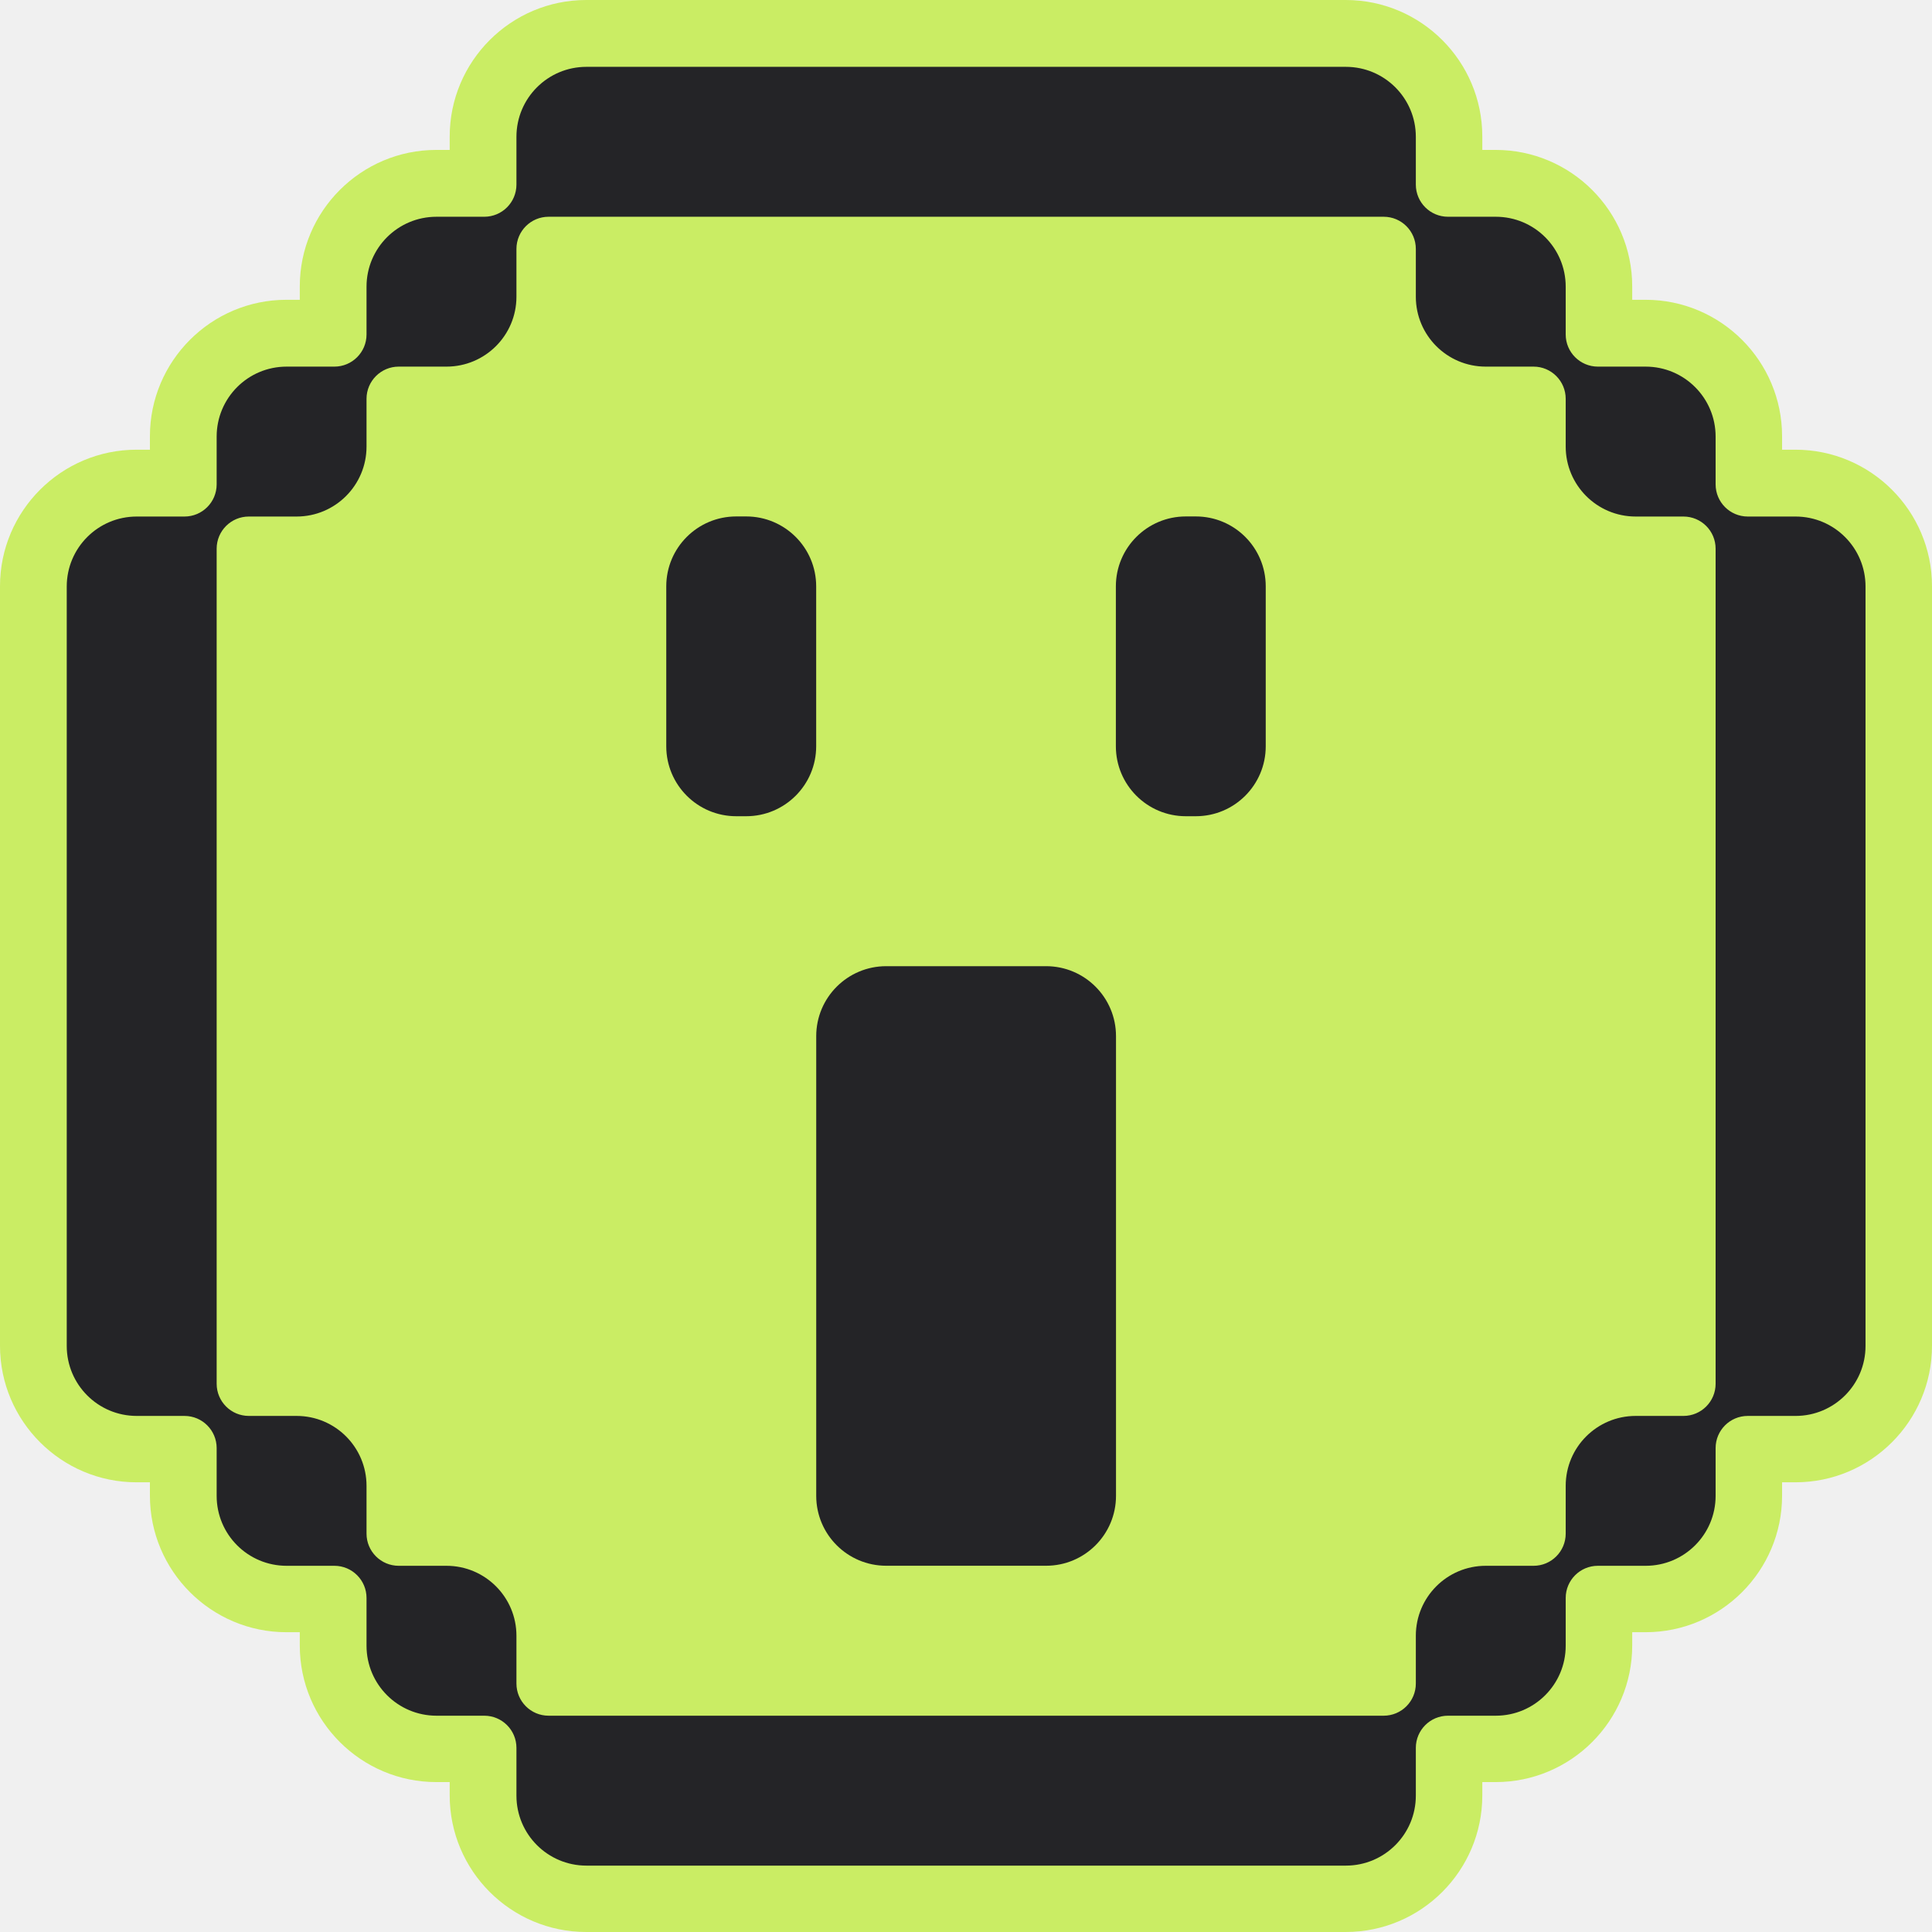
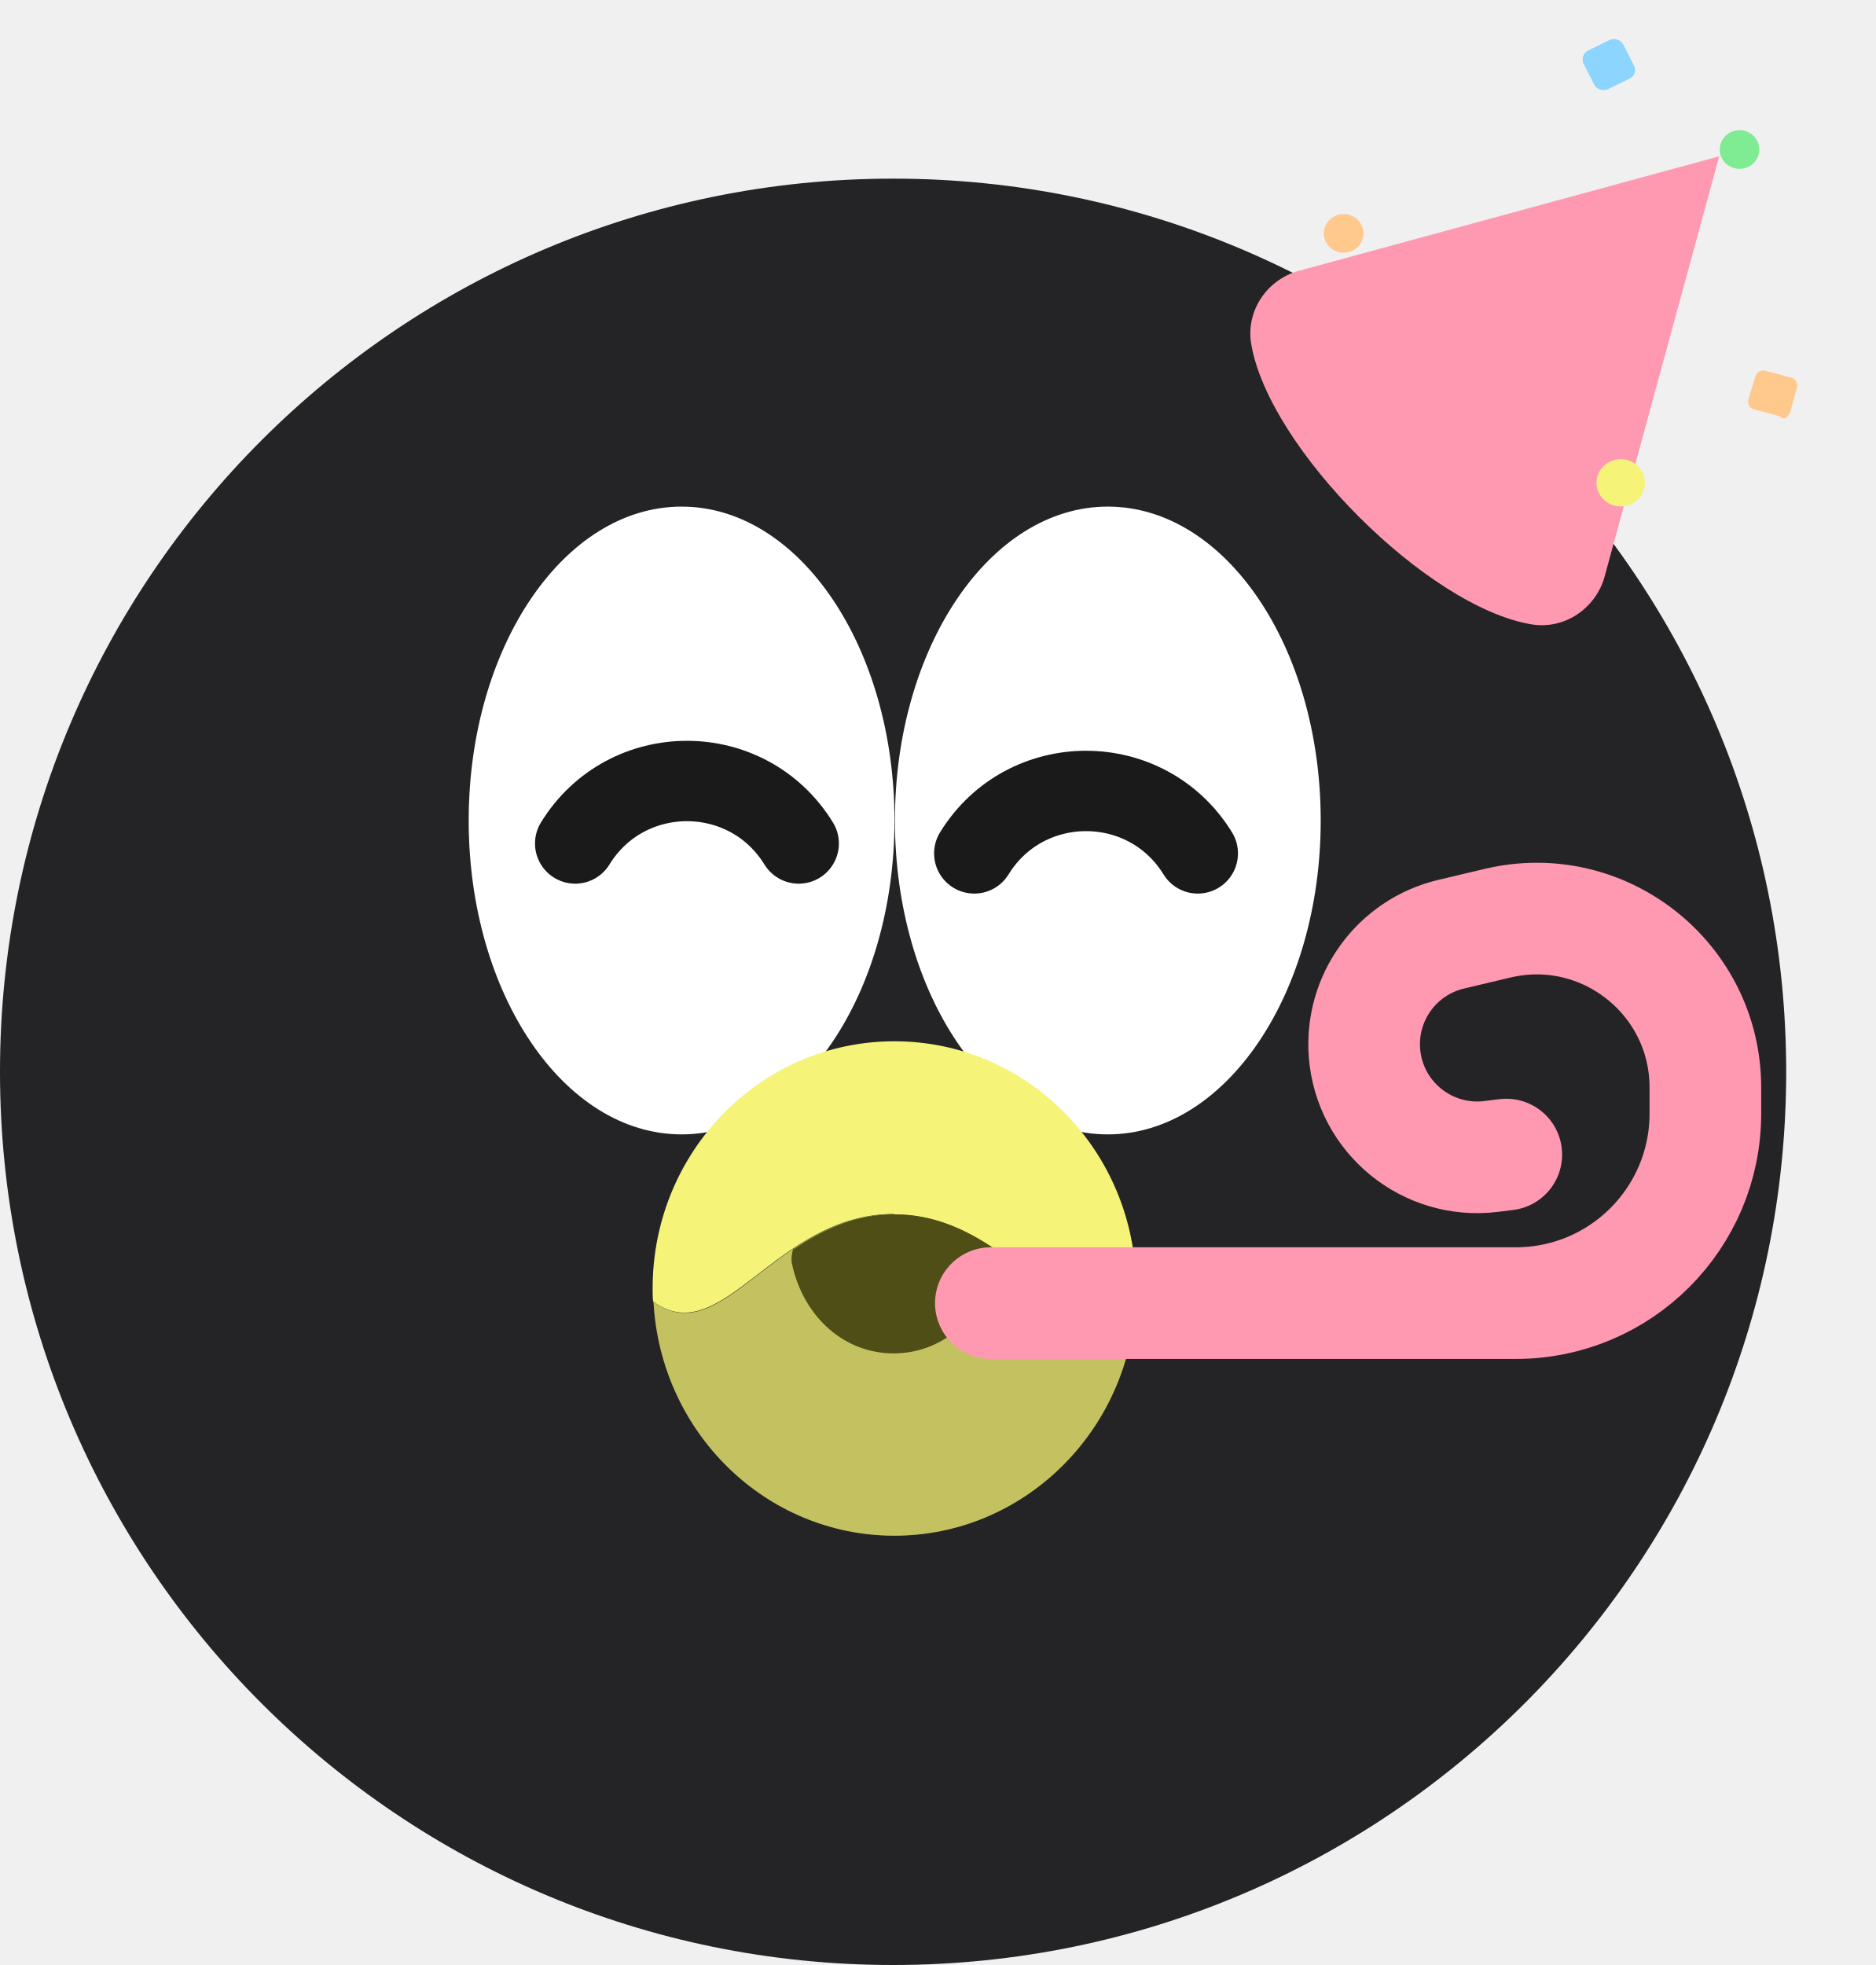
- <svg xmlns="http://www.w3.org/2000/svg" width="42" height="42" viewBox="0 0 42 42" fill="none">
-   <path d="M39.031 9.776H38.741V9.486C38.741 7.849 37.41 6.517 35.772 6.517H35.483V6.228C35.483 4.59 34.151 3.259 32.514 3.259H32.224V2.969C32.224 1.332 30.893 0 29.255 0H12.745C11.107 0 9.776 1.332 9.776 2.969V3.259H9.486C7.849 3.259 6.517 4.59 6.517 6.228V6.517H6.228C4.59 6.517 3.259 7.849 3.259 9.486V9.776H2.969C1.332 9.776 0 11.107 0 12.745V29.255C0 30.893 1.332 32.224 2.969 32.224H3.259V32.514C3.259 34.151 4.59 35.483 6.228 35.483H6.517V35.772C6.517 37.41 7.849 38.741 9.486 38.741H9.776V39.031C9.776 40.669 11.107 42 12.745 42H29.255C30.893 42 32.224 40.669 32.224 39.031V38.741H32.514C34.151 38.741 35.483 37.41 35.483 35.772V35.483H35.772C37.41 35.483 38.741 34.151 38.741 32.514V32.224H39.031C40.669 32.224 42 30.893 42 29.255V12.745C42 11.107 40.669 9.776 39.031 9.776Z" fill="#CAED64" />
-   <path d="M39.034 11.229H37.995C37.609 11.229 37.296 10.916 37.296 10.53V9.491C37.296 8.651 36.615 7.97 35.775 7.97H34.736C34.351 7.97 34.037 7.657 34.037 7.272V6.232C34.037 5.392 33.357 4.712 32.517 4.712H31.478C31.092 4.712 30.779 4.399 30.779 4.013V2.974C30.779 2.134 30.098 1.453 29.258 1.453H12.748C11.908 1.453 11.227 2.134 11.227 2.974V4.013C11.227 4.399 10.914 4.712 10.528 4.712H9.489C8.649 4.712 7.968 5.392 7.968 6.232V7.272C7.968 7.657 7.655 7.97 7.27 7.97H6.23C5.39 7.97 4.71 8.651 4.71 9.491V10.53C4.71 10.916 4.397 11.229 4.011 11.229H2.972C2.132 11.229 1.451 11.91 1.451 12.75V29.26C1.451 30.1 2.132 30.781 2.972 30.781H4.011C4.397 30.781 4.71 31.094 4.71 31.48V32.519C4.71 33.359 5.39 34.039 6.23 34.039H7.27C7.655 34.039 7.968 34.352 7.968 34.738V35.777C7.968 36.617 8.649 37.298 9.489 37.298H10.528C10.914 37.298 11.227 37.611 11.227 37.997V39.036C11.227 39.876 11.908 40.557 12.748 40.557H29.258C30.098 40.557 30.779 39.876 30.779 39.036V37.997C30.779 37.611 31.092 37.298 31.478 37.298H32.517C33.357 37.298 34.037 36.617 34.037 35.777V34.738C34.037 34.352 34.351 34.039 34.736 34.039H35.775C36.615 34.039 37.296 33.359 37.296 32.519V31.48C37.296 31.094 37.609 30.781 37.995 30.781H39.034C39.874 30.781 40.555 30.1 40.555 29.26V12.75C40.555 11.91 39.874 11.229 39.034 11.229ZM35.558 30.781C34.718 30.781 34.037 31.461 34.037 32.301V33.34C34.037 33.726 33.724 34.039 33.339 34.039H32.299C31.459 34.039 30.779 34.72 30.779 35.56V36.599C30.779 36.985 30.466 37.298 30.08 37.298H11.926C11.54 37.298 11.227 36.985 11.227 36.599V35.56C11.227 34.72 10.546 34.039 9.706 34.039H8.667C8.282 34.039 7.968 33.726 7.968 33.34V32.301C7.968 31.461 7.288 30.781 6.448 30.781H5.409C5.023 30.781 4.71 30.468 4.71 30.082V11.928C4.71 11.542 5.023 11.229 5.409 11.229H6.448C7.288 11.229 7.968 10.548 7.968 9.708V8.669C7.968 8.284 8.282 7.97 8.667 7.97H9.706C10.546 7.97 11.227 7.29 11.227 6.45V5.411C11.227 5.025 11.54 4.712 11.926 4.712H30.08C30.466 4.712 30.779 5.025 30.779 5.411V6.45C30.779 7.29 31.459 7.97 32.299 7.97H33.339C33.724 7.97 34.037 8.284 34.037 8.669V9.708C34.037 10.548 34.718 11.229 35.558 11.229H36.597C36.983 11.229 37.296 11.542 37.296 11.928V30.082C37.296 30.468 36.983 30.781 36.597 30.781H35.558Z" fill="#242427" />
-   <path d="M25.996 11.227H25.779C24.939 11.227 24.258 11.907 24.258 12.747V16.223C24.258 17.063 24.939 17.744 25.779 17.744H25.996C26.836 17.744 27.516 17.063 27.516 16.223V12.747C27.516 11.907 26.836 11.227 25.996 11.227Z" fill="#242427" />
-   <path d="M22.741 21.004H19.265C18.425 21.004 17.744 21.685 17.744 22.525V32.518C17.744 33.358 18.425 34.038 19.265 34.038H22.741C23.581 34.038 24.261 33.358 24.261 32.518V22.525C24.261 21.685 23.581 21.004 22.741 21.004Z" fill="#242427" />
-   <path d="M17.743 16.006V12.747C17.743 11.907 17.062 11.227 16.222 11.227H16.005C15.165 11.227 14.484 11.907 14.484 12.747V16.223C14.484 17.063 15.165 17.744 16.005 17.744H16.222C17.062 17.744 17.743 17.063 17.743 16.223V16.006Z" fill="#242427" />
+ <svg xmlns="http://www.w3.org/2000/svg" width="42" height="44" viewBox="0 0 42 44" fill="none">
+   <path d="M20 44C31.046 44 40 35.046 40 24C40 12.954 31.046 4 20 4C8.954 4 0 12.954 0 24C0 35.046 8.954 44 20 44Z" fill="#242427" />
+   <path d="M15.264 25.401C17.897 25.401 20.031 22.255 20.031 18.373C20.031 14.491 17.897 11.344 15.264 11.344C12.631 11.344 10.496 14.491 10.496 18.373C10.496 22.255 12.631 25.401 15.264 25.401Z" fill="white" />
+   <path d="M24.808 25.401C27.442 25.401 29.576 22.255 29.576 18.373C29.576 14.491 27.442 11.344 24.808 11.344C22.175 11.344 20.041 14.491 20.041 18.373C20.041 22.255 22.175 25.401 24.808 25.401Z" fill="white" />
+   <path d="M12.881 18.887V18.887C14.028 17.022 16.738 17.022 17.886 18.887V18.887" stroke="#1A1A1A" stroke-width="1.8" stroke-linecap="round" />
+   <path d="M21.818 19.109V19.109C22.966 17.245 25.676 17.245 26.823 19.109V19.109" stroke="#1A1A1A" stroke-width="1.8" stroke-linecap="round" />
+   <path d="M20.019 27.193C20.019 27.193 20.019 27.193 20.009 27.193H20.029C20.029 27.193 20.029 27.193 20.019 27.193C22.692 27.203 23.866 30.316 25.433 29.131C25.433 29.034 25.442 28.945 25.442 28.848C25.442 25.793 23.024 23.316 20.029 23.316C17.033 23.316 14.615 25.793 14.615 28.848C14.615 28.945 14.615 29.043 14.625 29.141C16.172 30.277 17.346 27.193 20.009 27.183L20.019 27.193Z" fill="#F5F378" />
+   <path d="M20.019 27.191C17.356 27.191 16.181 30.285 14.635 29.149C14.791 32.067 17.141 34.387 20.029 34.387C22.917 34.387 25.286 32.057 25.433 29.13C23.866 30.324 22.701 27.201 20.019 27.191Z" fill="#F5F378" />
+   <path d="M20.019 27.191C17.356 27.191 16.181 30.285 14.635 29.149C14.791 32.067 17.141 34.387 20.029 34.387C22.917 34.387 25.286 32.057 25.433 29.13C23.866 30.324 22.701 27.201 20.019 27.191Z" fill="black" fill-opacity="0.2" />
+   <path d="M17.759 27.975C17.729 28.082 17.71 28.2 17.739 28.317C18.003 29.502 18.914 30.305 20.01 30.305C21.107 30.305 22.017 29.512 22.282 28.317C22.311 28.19 22.291 28.073 22.262 27.955C21.635 27.534 20.911 27.191 20.03 27.191C19.129 27.191 18.395 27.554 17.768 27.975H17.759Z" fill="#4F4E17" />
+   <path d="M22.189 29.179H33.946C36.29 29.179 38.19 27.279 38.19 24.936V24.352C38.19 21.911 35.912 20.11 33.537 20.672L32.497 20.919C31.284 21.206 30.46 22.334 30.556 23.578V23.578C30.668 25.018 31.96 26.073 33.393 25.895L33.732 25.853" stroke="#FF99B1" stroke-width="2.5" stroke-linecap="round" />
+   <path d="M38.5 3.5L29.09 6.063C28.367 6.261 27.893 6.969 28.021 7.708C28.418 10.041 31.962 13.587 34.289 13.979C35.027 14.107 35.735 13.628 35.934 12.91L38.5 3.5Z" fill="#FF99B1" />
+   <path d="M36.495 1.76L36.002 2C35.949 2.022 35.89 2.024 35.836 2.007C35.781 1.989 35.735 1.952 35.706 1.904L35.46 1.423C35.438 1.371 35.435 1.313 35.453 1.26C35.472 1.207 35.509 1.162 35.558 1.134L36.051 0.893C36.104 0.871 36.163 0.869 36.218 0.887C36.272 0.905 36.318 0.941 36.347 0.989L36.593 1.471C36.619 1.522 36.623 1.581 36.605 1.635C36.586 1.689 36.547 1.734 36.495 1.76Z" fill="#8CD5FE" />
+   <path d="M40.091 9.222L40.239 8.692C40.248 8.667 40.251 8.64 40.248 8.613C40.245 8.587 40.237 8.561 40.223 8.538C40.209 8.515 40.19 8.495 40.167 8.48C40.144 8.466 40.118 8.456 40.091 8.451L39.549 8.307C39.523 8.298 39.496 8.295 39.468 8.298C39.441 8.301 39.415 8.309 39.391 8.323C39.368 8.337 39.348 8.355 39.332 8.378C39.317 8.4 39.307 8.425 39.303 8.451L39.155 8.933C39.146 8.958 39.143 8.985 39.145 9.012C39.148 9.038 39.157 9.064 39.171 9.087C39.185 9.11 39.204 9.13 39.227 9.145C39.25 9.16 39.276 9.169 39.303 9.174L39.845 9.318C39.943 9.414 40.042 9.366 40.091 9.222Z" fill="#FFC98D" />
+   <path d="M38.955 3.781C39.043 3.781 39.129 3.755 39.202 3.708C39.275 3.66 39.331 3.592 39.365 3.513C39.398 3.434 39.407 3.347 39.39 3.263C39.373 3.179 39.331 3.102 39.269 3.041C39.207 2.98 39.128 2.939 39.042 2.922C38.956 2.906 38.867 2.914 38.785 2.947C38.705 2.98 38.635 3.035 38.587 3.107C38.538 3.178 38.512 3.262 38.512 3.347C38.512 3.462 38.558 3.573 38.642 3.654C38.725 3.735 38.838 3.781 38.955 3.781Z" fill="#7FEC93" />
+   <path d="M30.09 5.66C30.178 5.66 30.264 5.634 30.336 5.587C30.409 5.539 30.466 5.471 30.5 5.392C30.533 5.313 30.542 5.226 30.525 5.142C30.508 5.058 30.466 4.98 30.404 4.92C30.342 4.859 30.262 4.818 30.177 4.801C30.09 4.785 30.001 4.793 29.92 4.826C29.839 4.859 29.77 4.914 29.721 4.986C29.672 5.057 29.646 5.141 29.646 5.226C29.646 5.341 29.693 5.451 29.776 5.533C29.86 5.614 29.972 5.66 30.09 5.66Z" fill="#FFC98D" />
+   <path d="M36.294 11.341C36.401 11.341 36.506 11.309 36.595 11.251C36.684 11.193 36.754 11.11 36.795 11.014C36.836 10.917 36.847 10.81 36.826 10.707C36.805 10.605 36.753 10.51 36.677 10.436C36.602 10.362 36.505 10.312 36.4 10.291C36.295 10.271 36.186 10.281 36.087 10.322C35.987 10.362 35.903 10.43 35.843 10.517C35.784 10.604 35.752 10.706 35.752 10.811C35.752 10.88 35.766 10.949 35.793 11.014C35.821 11.078 35.86 11.136 35.911 11.185C35.961 11.235 36.021 11.274 36.087 11.3C36.152 11.327 36.223 11.341 36.294 11.341Z" fill="#F5F378" />
</svg>
